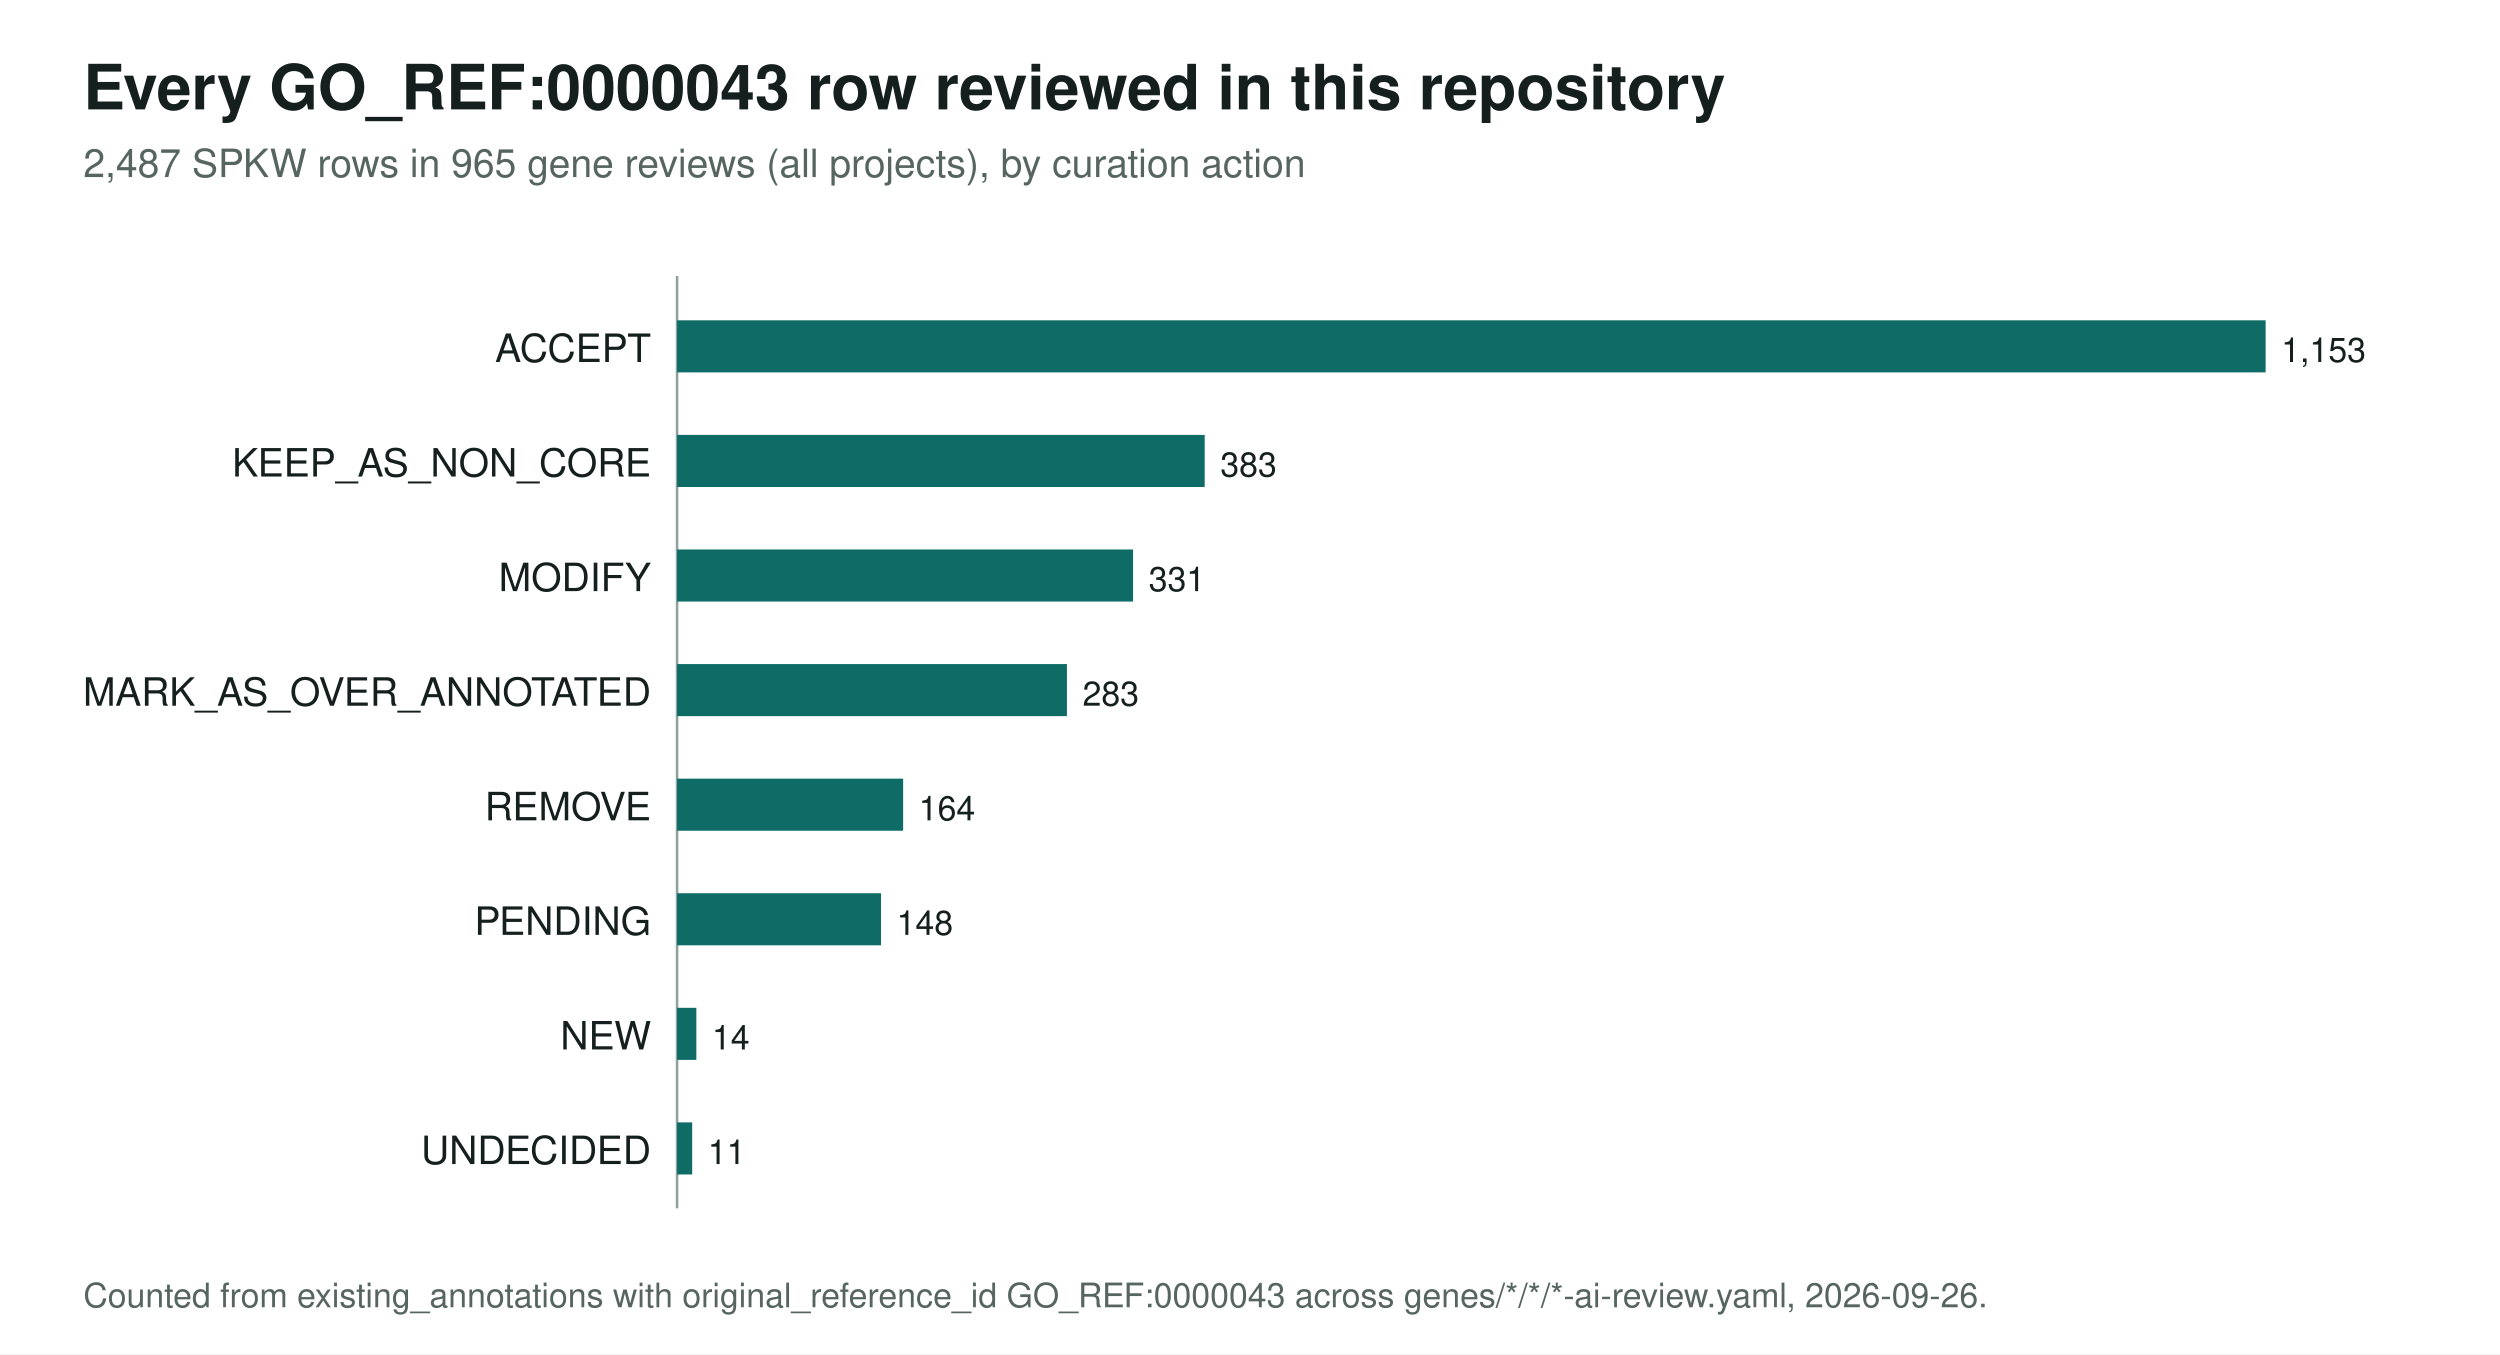
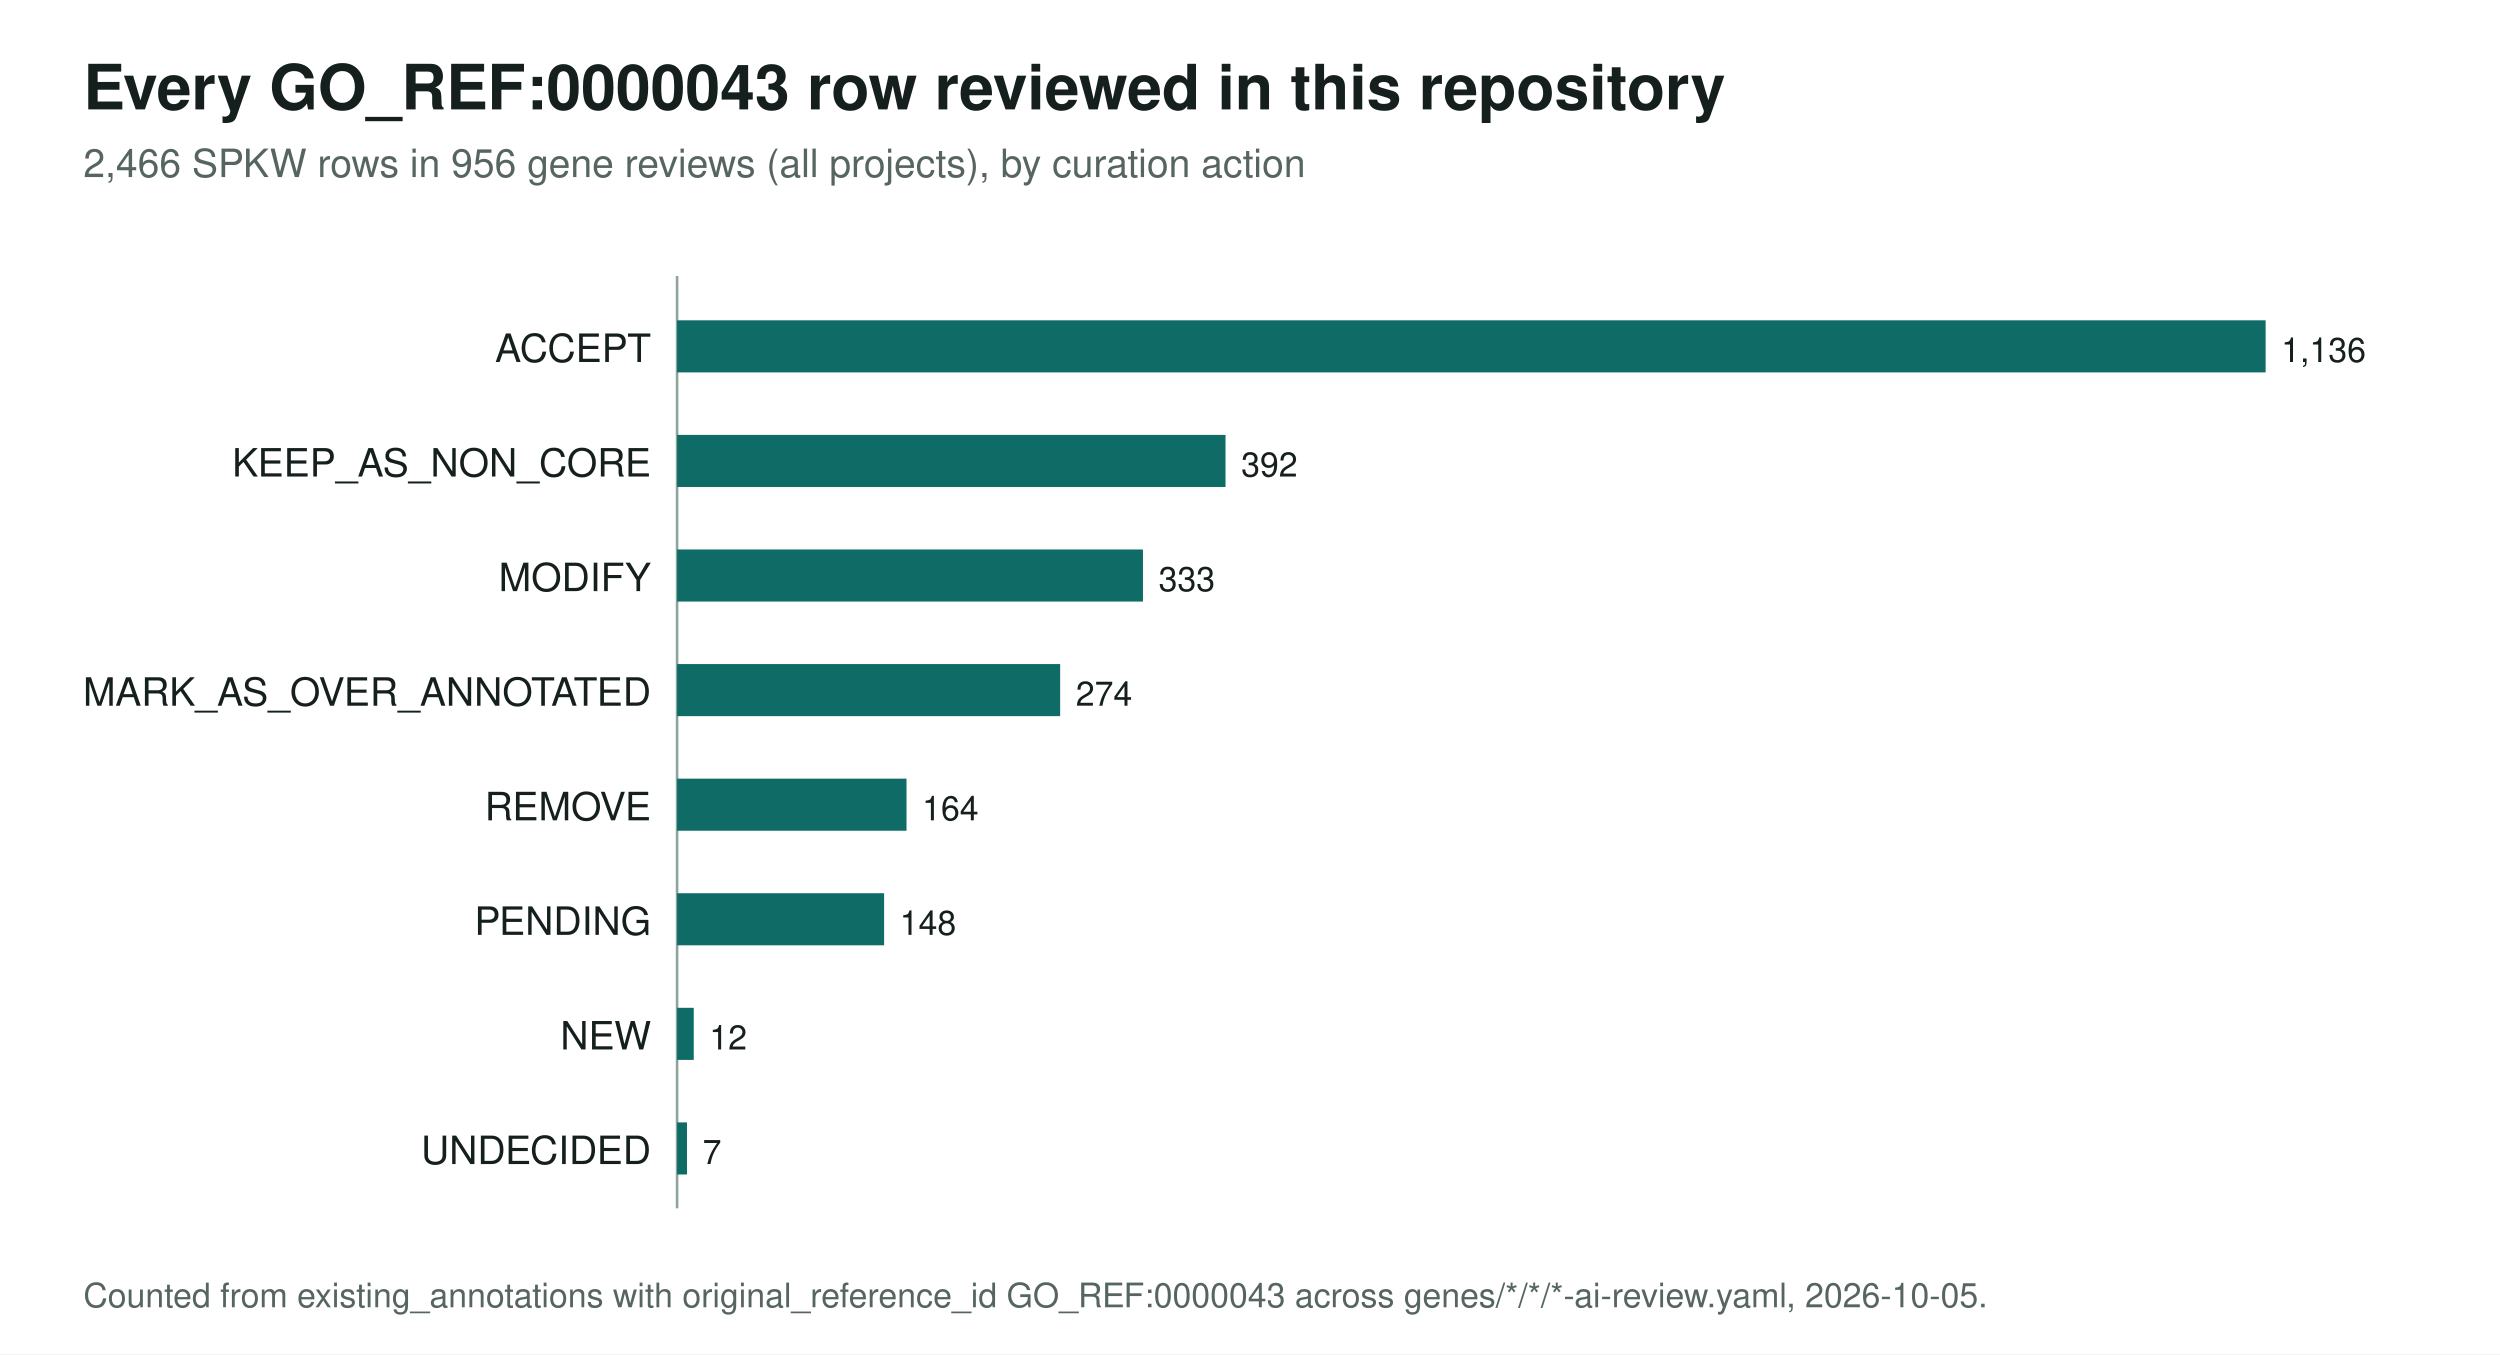
<svg xmlns="http://www.w3.org/2000/svg" viewBox="0 0 960 520" width="960" height="520" font-family="Helvetica, Arial, sans-serif">
  <rect width="960" height="520" fill="#ffffff" />
  <text x="32" y="42" font-size="24" font-weight="bold" fill="#15201e">Every GO_REF:0000043 row reviewed in this repository</text>
-   <text x="32" y="68" font-size="15" fill="#56655f">2,487 SPKW rows in 965 gene reviews (all projects), by curation action</text>
+   <text x="32" y="68" font-size="15" fill="#56655f">2,466 SPKW rows in 956 gene reviews (all projects), by curation action</text>
  <line x1="260" y1="106" x2="260" y2="464" stroke="#8fa39c" stroke-width="1" />
  <text x="250" y="139.0" font-size="15" text-anchor="end" fill="#15201e">ACCEPT</text>
  <rect x="260" y="123.0" width="610.0" height="20.0" fill="#0e6b66" />
-   <text x="876.0" y="139.0" font-size="13" fill="#15201e">1,153</text>
+   <text x="876.0" y="139.0" font-size="13" fill="#15201e">1,136</text>
  <text x="250" y="183.0" font-size="15" text-anchor="end" fill="#15201e">KEEP_AS_NON_CORE</text>
-   <rect x="260" y="167.0" width="202.6" height="20.0" fill="#0e6b66" />
-   <text x="468.6" y="183.0" font-size="13" fill="#15201e">383</text>
+   <rect x="260" y="167.0" width="210.6" height="20.0" fill="#0e6b66" />
+   <text x="476.6" y="183.0" font-size="13" fill="#15201e">392</text>
  <text x="250" y="227.0" font-size="15" text-anchor="end" fill="#15201e">MODIFY</text>
-   <rect x="260" y="211.0" width="175.1" height="20.0" fill="#0e6b66" />
-   <text x="441.1" y="227.0" font-size="13" fill="#15201e">331</text>
+   <rect x="260" y="211.0" width="178.9" height="20.0" fill="#0e6b66" />
+   <text x="444.9" y="227.0" font-size="13" fill="#15201e">333</text>
  <text x="250" y="271.0" font-size="15" text-anchor="end" fill="#15201e">MARK_AS_OVER_ANNOTATED</text>
-   <rect x="260" y="255.0" width="149.7" height="20.0" fill="#0e6b66" />
-   <text x="415.7" y="271.0" font-size="13" fill="#15201e">283</text>
+   <rect x="260" y="255.0" width="147.1" height="20.0" fill="#0e6b66" />
+   <text x="413.1" y="271.0" font-size="13" fill="#15201e">274</text>
  <text x="250" y="315.0" font-size="15" text-anchor="end" fill="#15201e">REMOVE</text>
-   <rect x="260" y="299.0" width="86.8" height="20.0" fill="#0e6b66" />
-   <text x="352.8" y="315.0" font-size="13" fill="#15201e">164</text>
+   <rect x="260" y="299.0" width="88.1" height="20.0" fill="#0e6b66" />
+   <text x="354.1" y="315.0" font-size="13" fill="#15201e">164</text>
  <text x="250" y="359.0" font-size="15" text-anchor="end" fill="#15201e">PENDING</text>
-   <rect x="260" y="343.0" width="78.3" height="20.0" fill="#0e6b66" />
-   <text x="344.3" y="359.0" font-size="13" fill="#15201e">148</text>
+   <rect x="260" y="343.0" width="79.5" height="20.0" fill="#0e6b66" />
+   <text x="345.5" y="359.0" font-size="13" fill="#15201e">148</text>
  <text x="250" y="403.0" font-size="15" text-anchor="end" fill="#15201e">NEW</text>
-   <rect x="260" y="387.0" width="7.4" height="20.0" fill="#0e6b66" />
-   <text x="273.4" y="403.0" font-size="13" fill="#15201e">14</text>
+   <rect x="260" y="387.0" width="6.4" height="20.0" fill="#0e6b66" />
+   <text x="272.4" y="403.0" font-size="13" fill="#15201e">12</text>
  <text x="250" y="447.0" font-size="15" text-anchor="end" fill="#15201e">UNDECIDED</text>
-   <rect x="260" y="431.0" width="5.8" height="20.0" fill="#0e6b66" />
-   <text x="271.8" y="447.0" font-size="13" fill="#15201e">11</text>
-   <text x="32" y="502" font-size="13" fill="#56655f">Counted from existing_annotations with original_reference_id GO_REF:0000043 across genes/*/*/*-ai-review.yaml, 2026-09-26.</text>
+   <rect x="260" y="431.0" width="3.8" height="20.0" fill="#0e6b66" />
+   <text x="269.8" y="447.0" font-size="13" fill="#15201e">7</text>
+   <text x="32" y="502" font-size="13" fill="#56655f">Counted from existing_annotations with original_reference_id GO_REF:0000043 across genes/*/*/*-ai-review.yaml, 2026-10-05.</text>
</svg>
